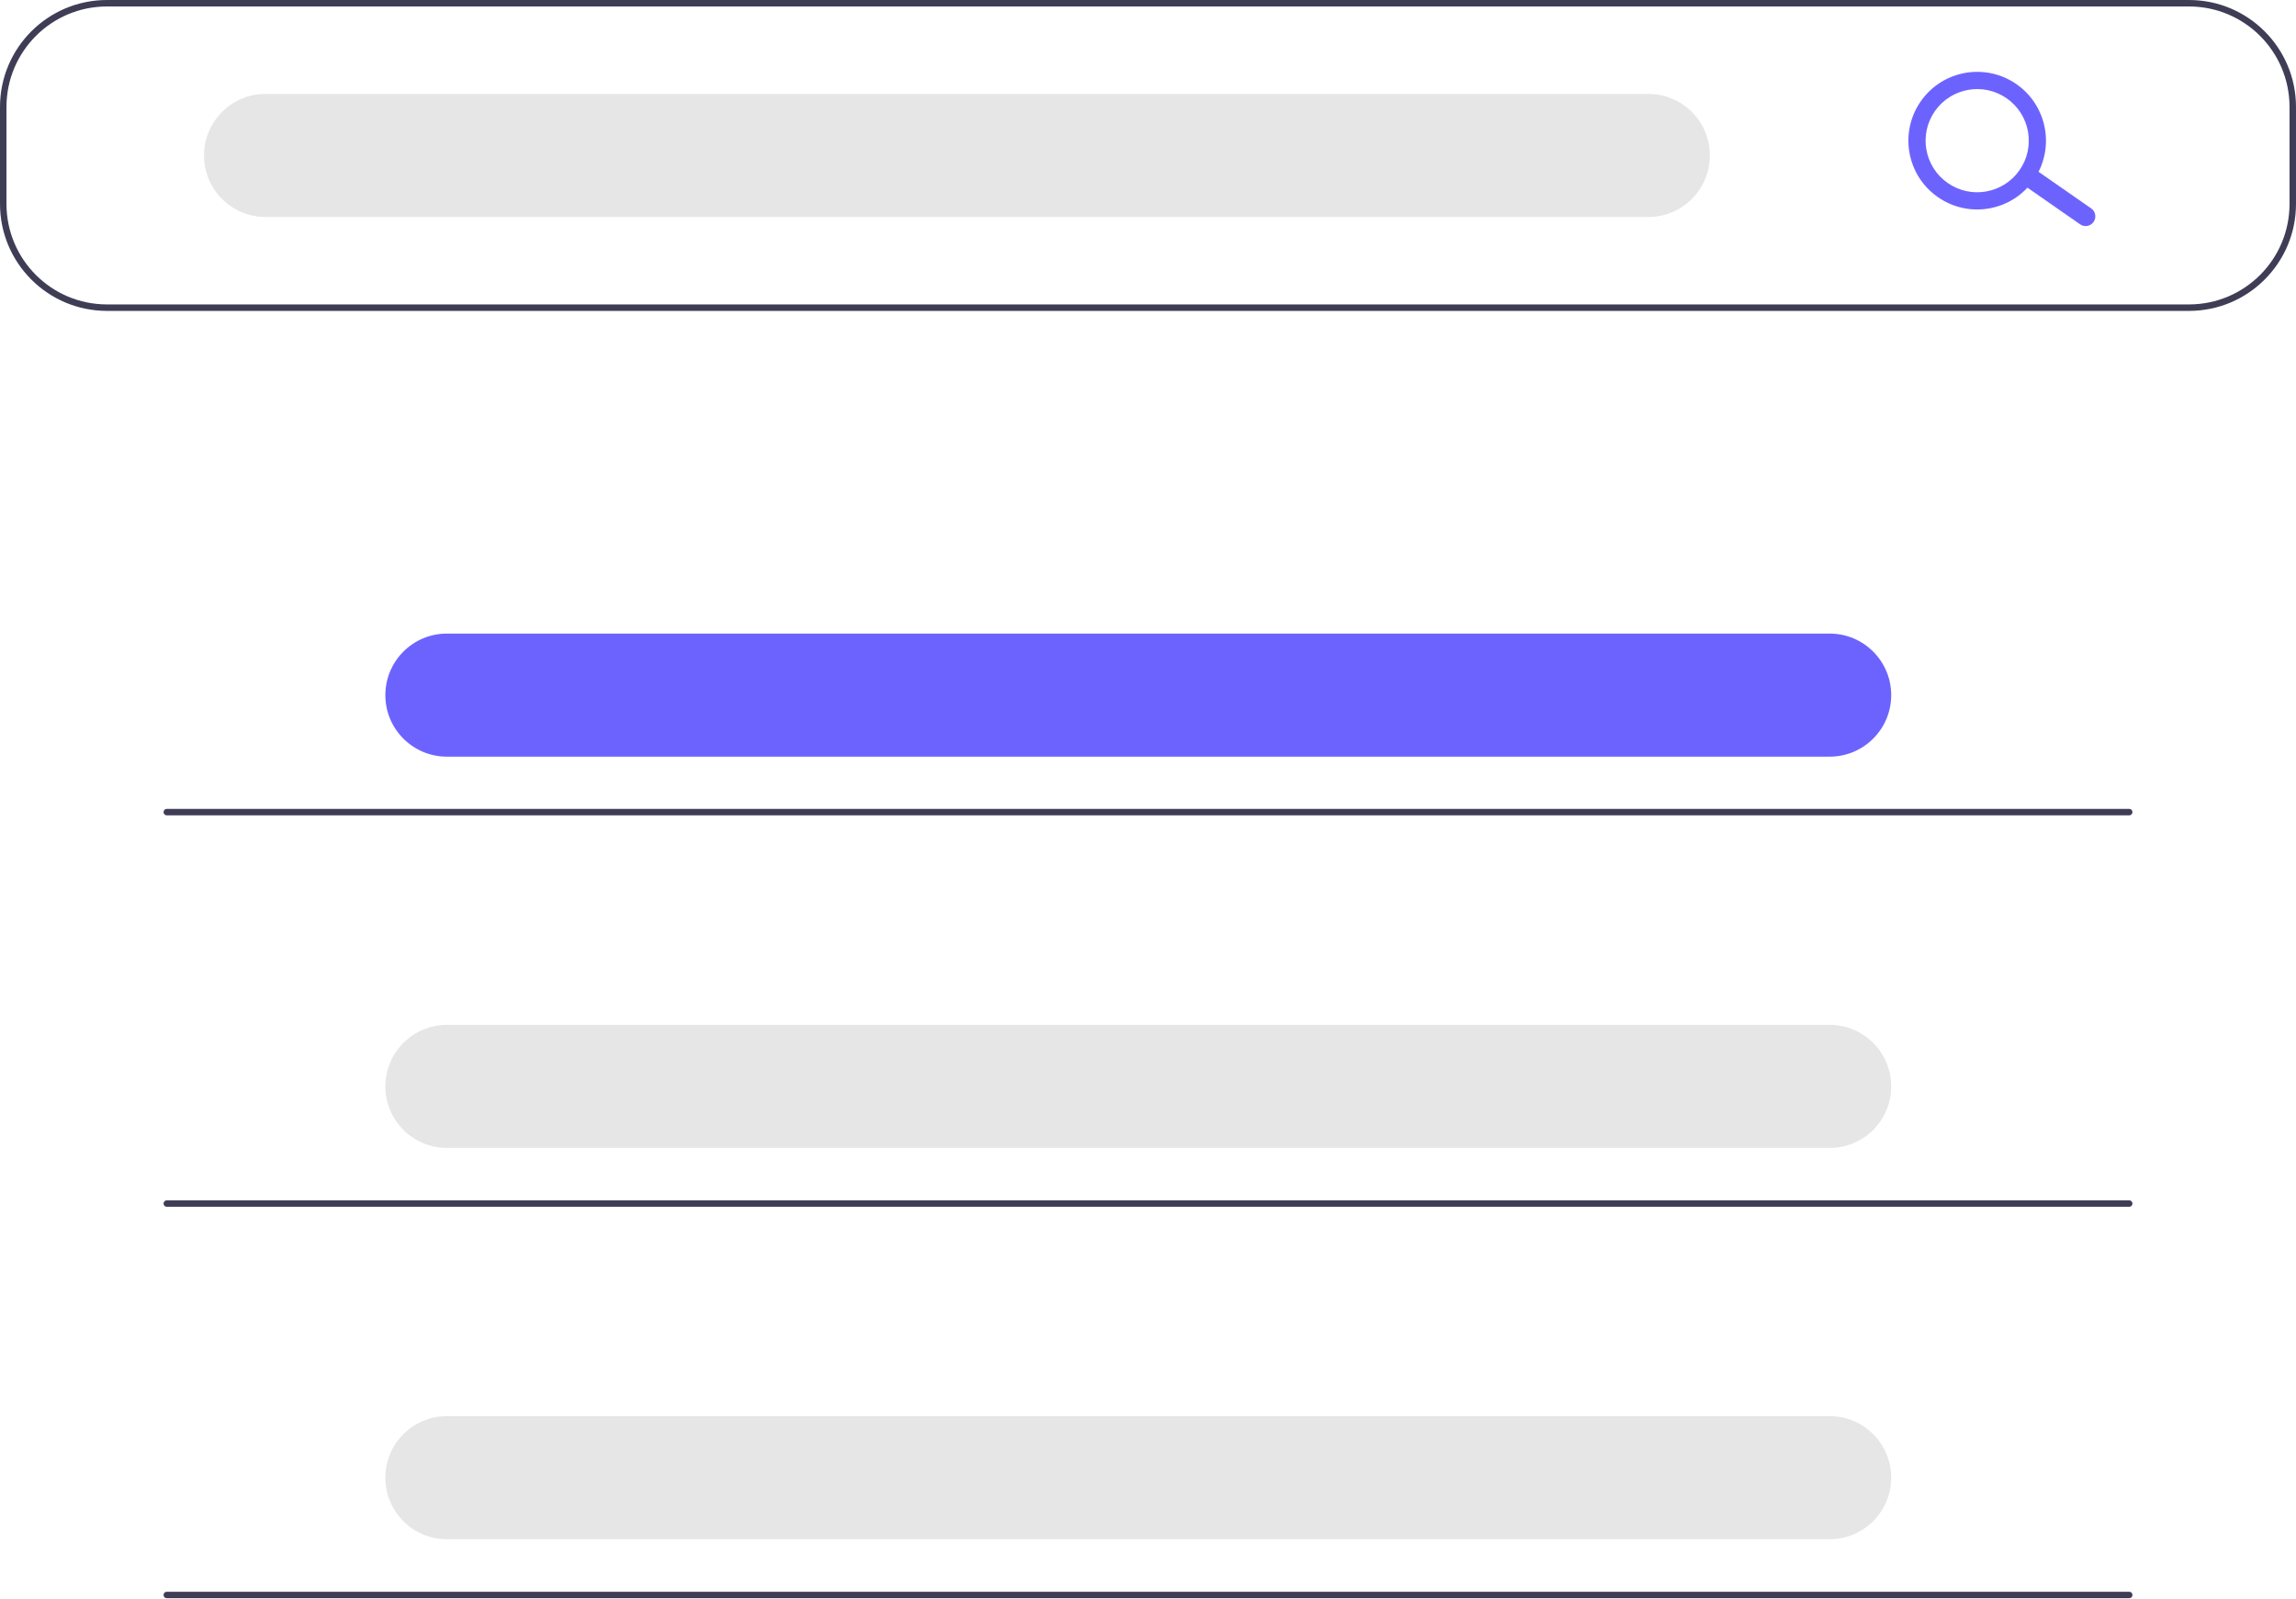
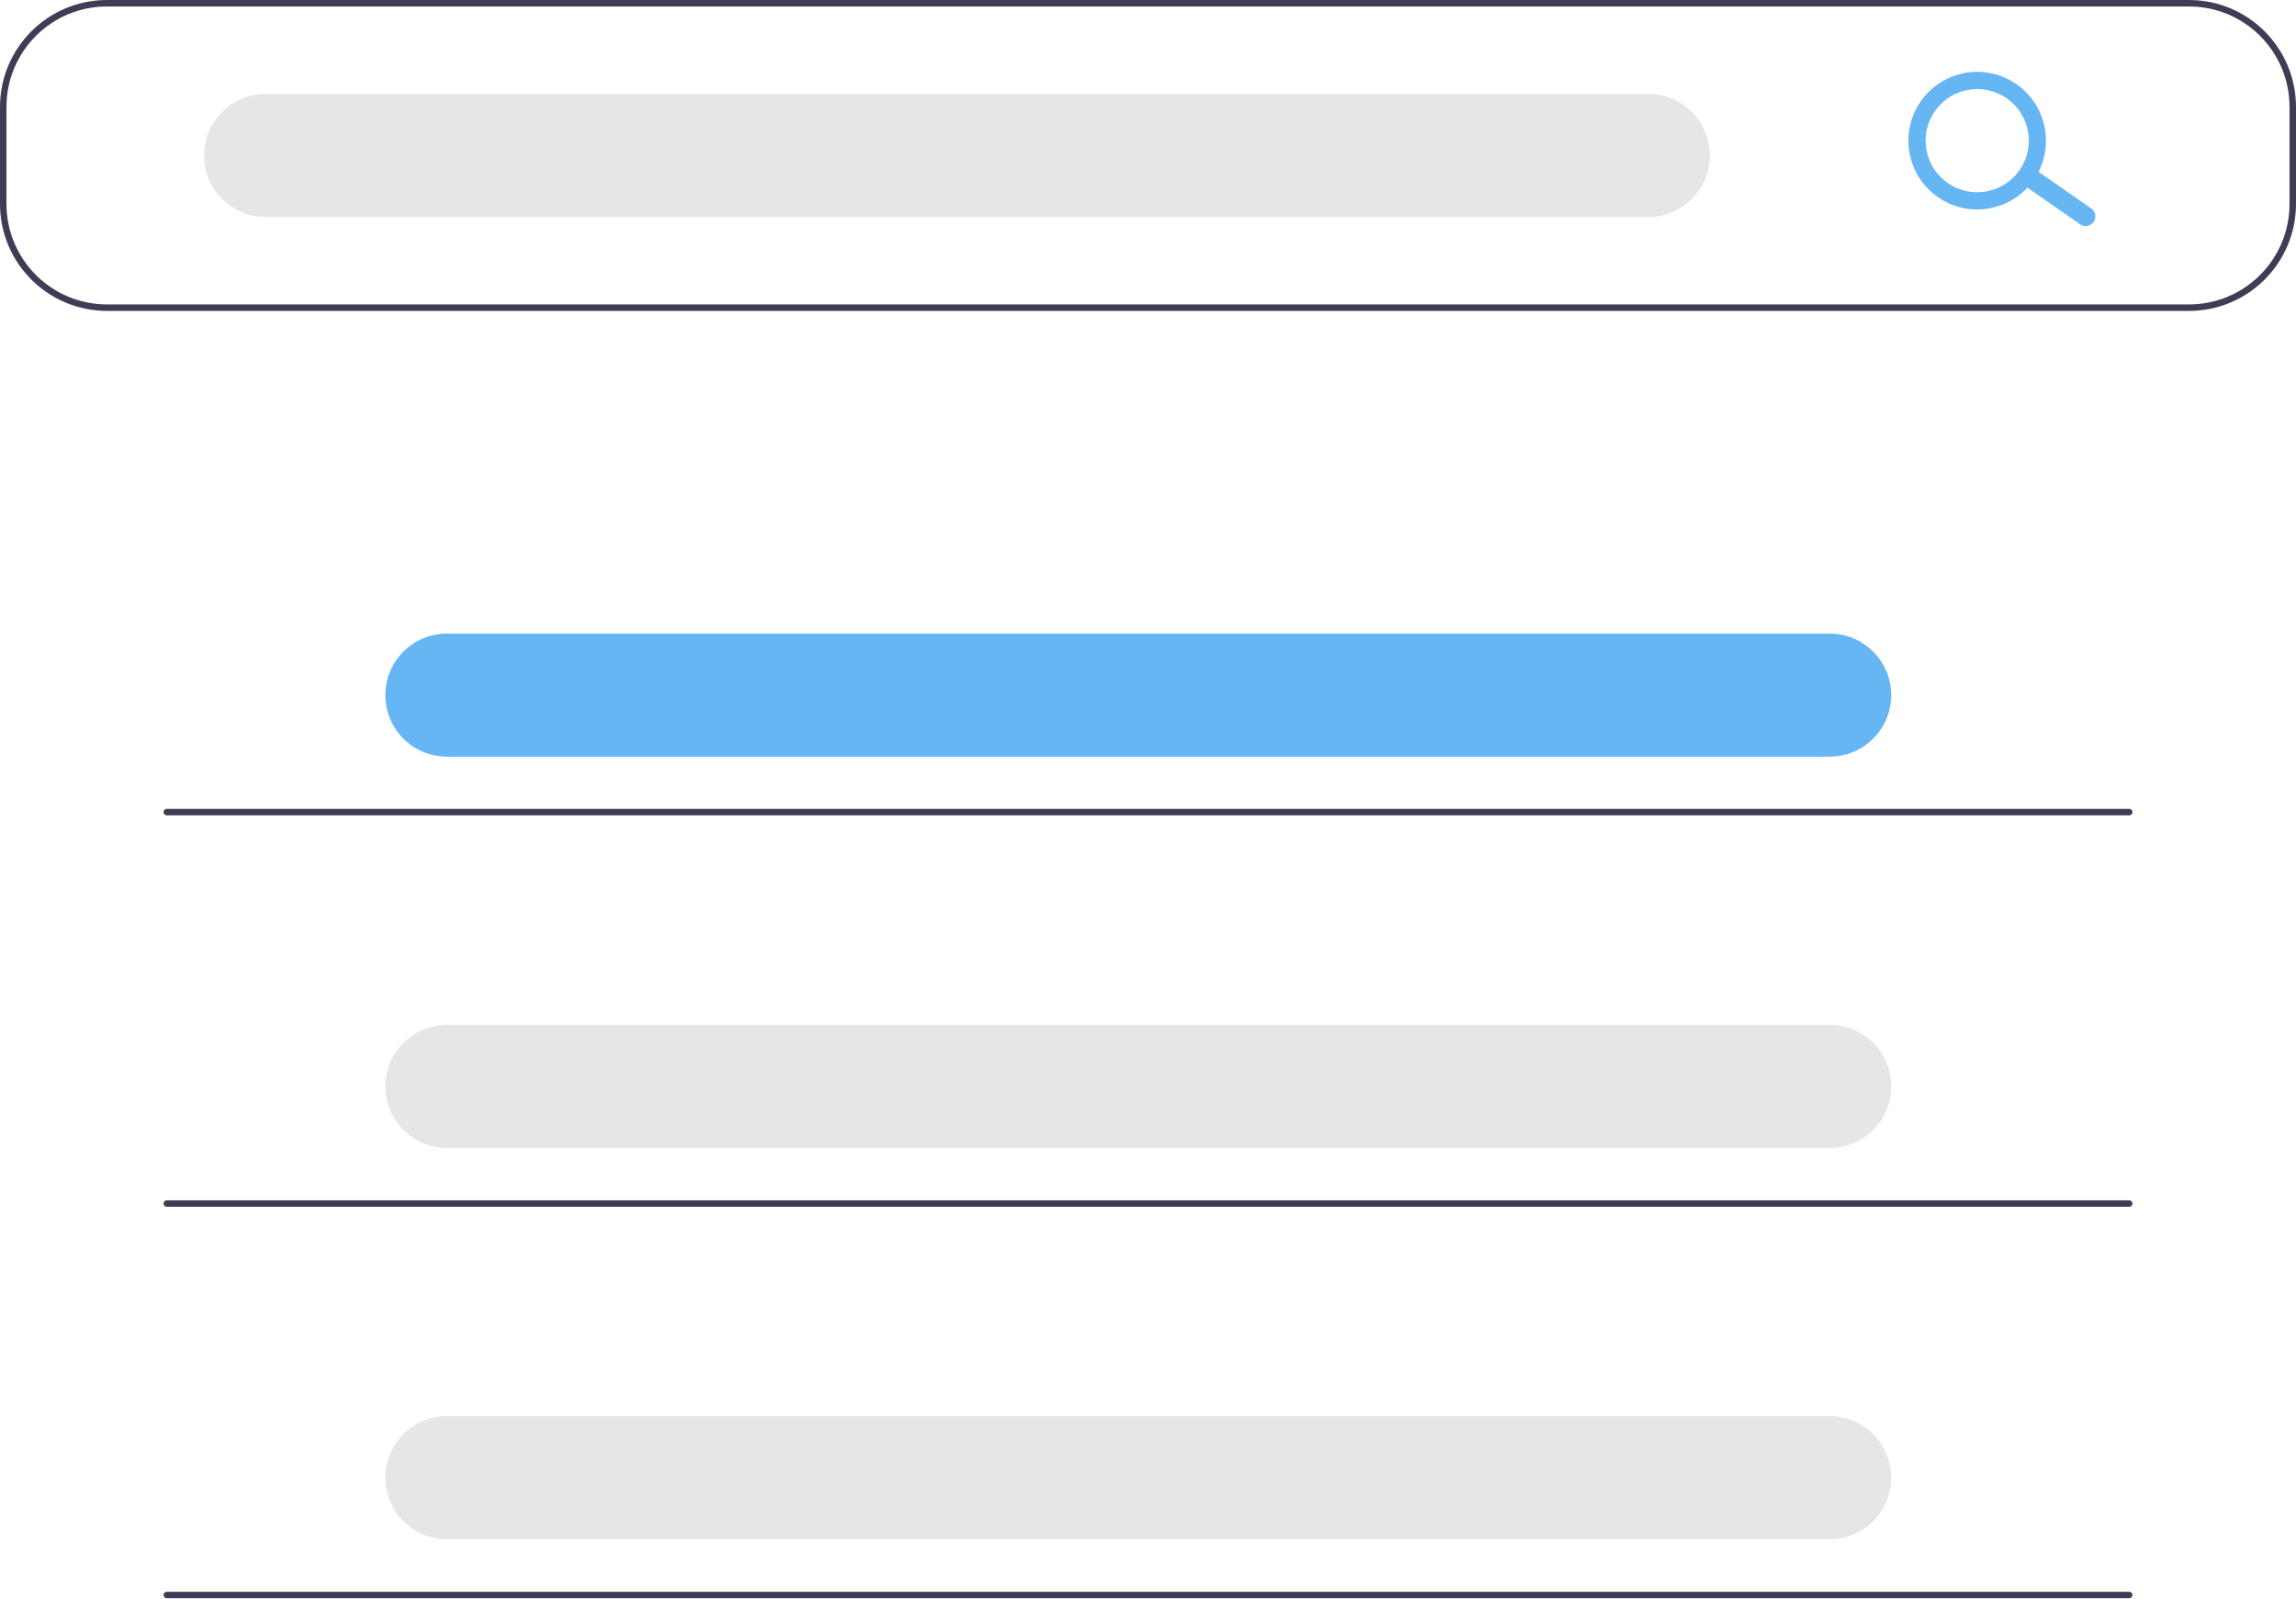
<svg xmlns="http://www.w3.org/2000/svg" data-name="Layer 1" width="643" height="447.57" viewBox="0 0 643 447.57">
  <path d="M891.623,313.021H308.48a29.962,29.962,0,0,1-29.928-29.928V255.885a29.962,29.962,0,0,1,29.928-29.928H891.623a29.962,29.962,0,0,1,29.928,29.928v27.207A29.962,29.962,0,0,1,891.623,313.021ZM308.48,227.771a28.146,28.146,0,0,0-28.114,28.114v27.207a28.146,28.146,0,0,0,28.114,28.114H891.623a28.146,28.146,0,0,0,28.114-28.114V255.885a28.146,28.146,0,0,0-28.114-28.114Z" transform="translate(-278.5516 -225.9571)" fill="#3f3d56" />
  <rect x="57.135" y="26.3" width="421.714" height="34.463" rx="17.231" fill="#e6e6e6" />
-   <rect x="107.922" y="177.43" width="421.714" height="34.463" rx="17.231" fill="#6c63ff" />
+   <rect x="107.922" y="177.43" width="421.714" height="34.463" rx="17.231" fill="#66b6f3" />
  <rect x="107.922" y="287.004" width="421.714" height="34.463" rx="17.231" fill="#e6e6e6" />
  <rect x="107.922" y="396.578" width="421.714" height="34.463" rx="17.231" fill="#e6e6e6" />
-   <path d="M864.864,288.104a2.714,2.714,0,0,1-3.78.667l-14.807-10.303a2.714,2.714,0,1,1,3.113-4.446l14.807,10.303A2.714,2.714,0,0,1,864.864,288.104Z" transform="translate(-278.5516 -225.9571)" fill="#6c63ff" />
-   <path d="M848.054,276.399a19.267,19.267,0,1,1-4.732-26.833A19.289,19.289,0,0,1,848.054,276.399Zm-27.619-19.339a14.45,14.45,0,1,0,20.125-3.549A14.466,14.466,0,0,0,820.435,257.06Z" transform="translate(-278.5516 -225.9571)" fill="#6c63ff" />
+   <path d="M864.864,288.104a2.714,2.714,0,0,1-3.78.667l-14.807-10.303a2.714,2.714,0,1,1,3.113-4.446l14.807,10.303A2.714,2.714,0,0,1,864.864,288.104Z" transform="translate(-278.5516 -225.9571)" fill="#66b6f3" />
+   <path d="M848.054,276.399a19.267,19.267,0,1,1-4.732-26.833A19.289,19.289,0,0,1,848.054,276.399Zm-27.619-19.339a14.45,14.45,0,1,0,20.125-3.549A14.466,14.466,0,0,0,820.435,257.06Z" transform="translate(-278.5516 -225.9571)" fill="#66b6f3" />
  <path d="M874.846,454.289H325.257a.907.907,0,1,1,0-1.814H874.846a.907.907,0,1,1,0,1.814Z" transform="translate(-278.5516 -225.9571)" fill="#3f3d56" />
  <path d="M874.846,563.909H325.257a.907.907,0,0,1,0-1.814H874.846a.907.907,0,0,1,0,1.814Z" transform="translate(-278.5516 -225.9571)" fill="#3f3d56" />
  <path d="M874.846,673.527H325.257a.907.907,0,0,1,0-1.814H874.846a.907.907,0,1,1,0,1.814Z" transform="translate(-278.5516 -225.9571)" fill="#3f3d56" />
</svg>
